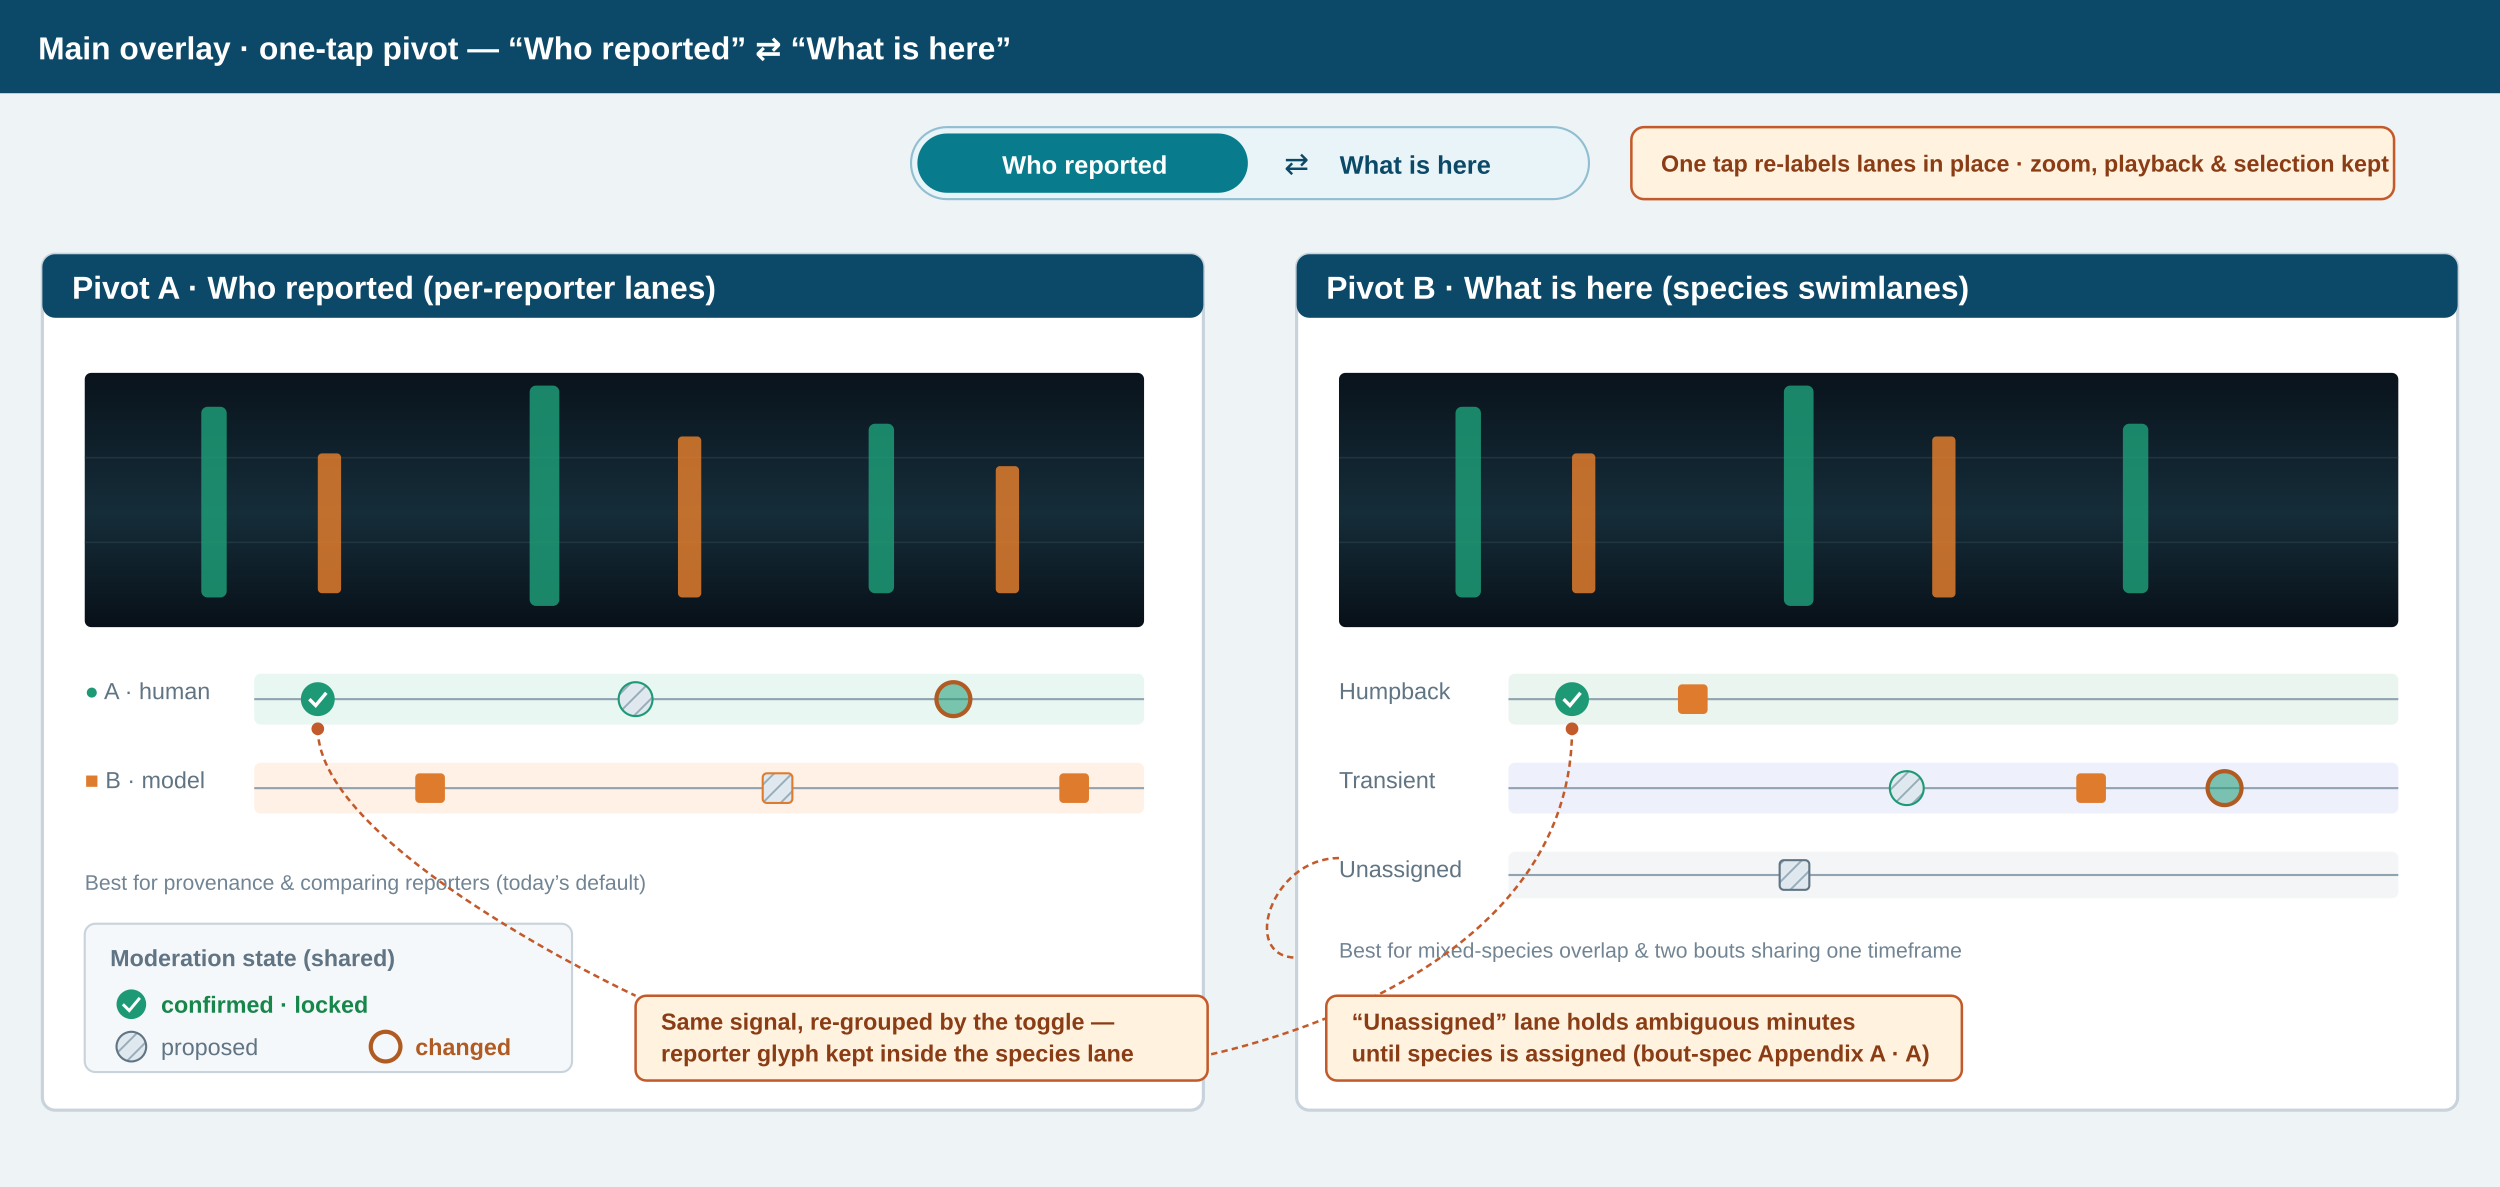
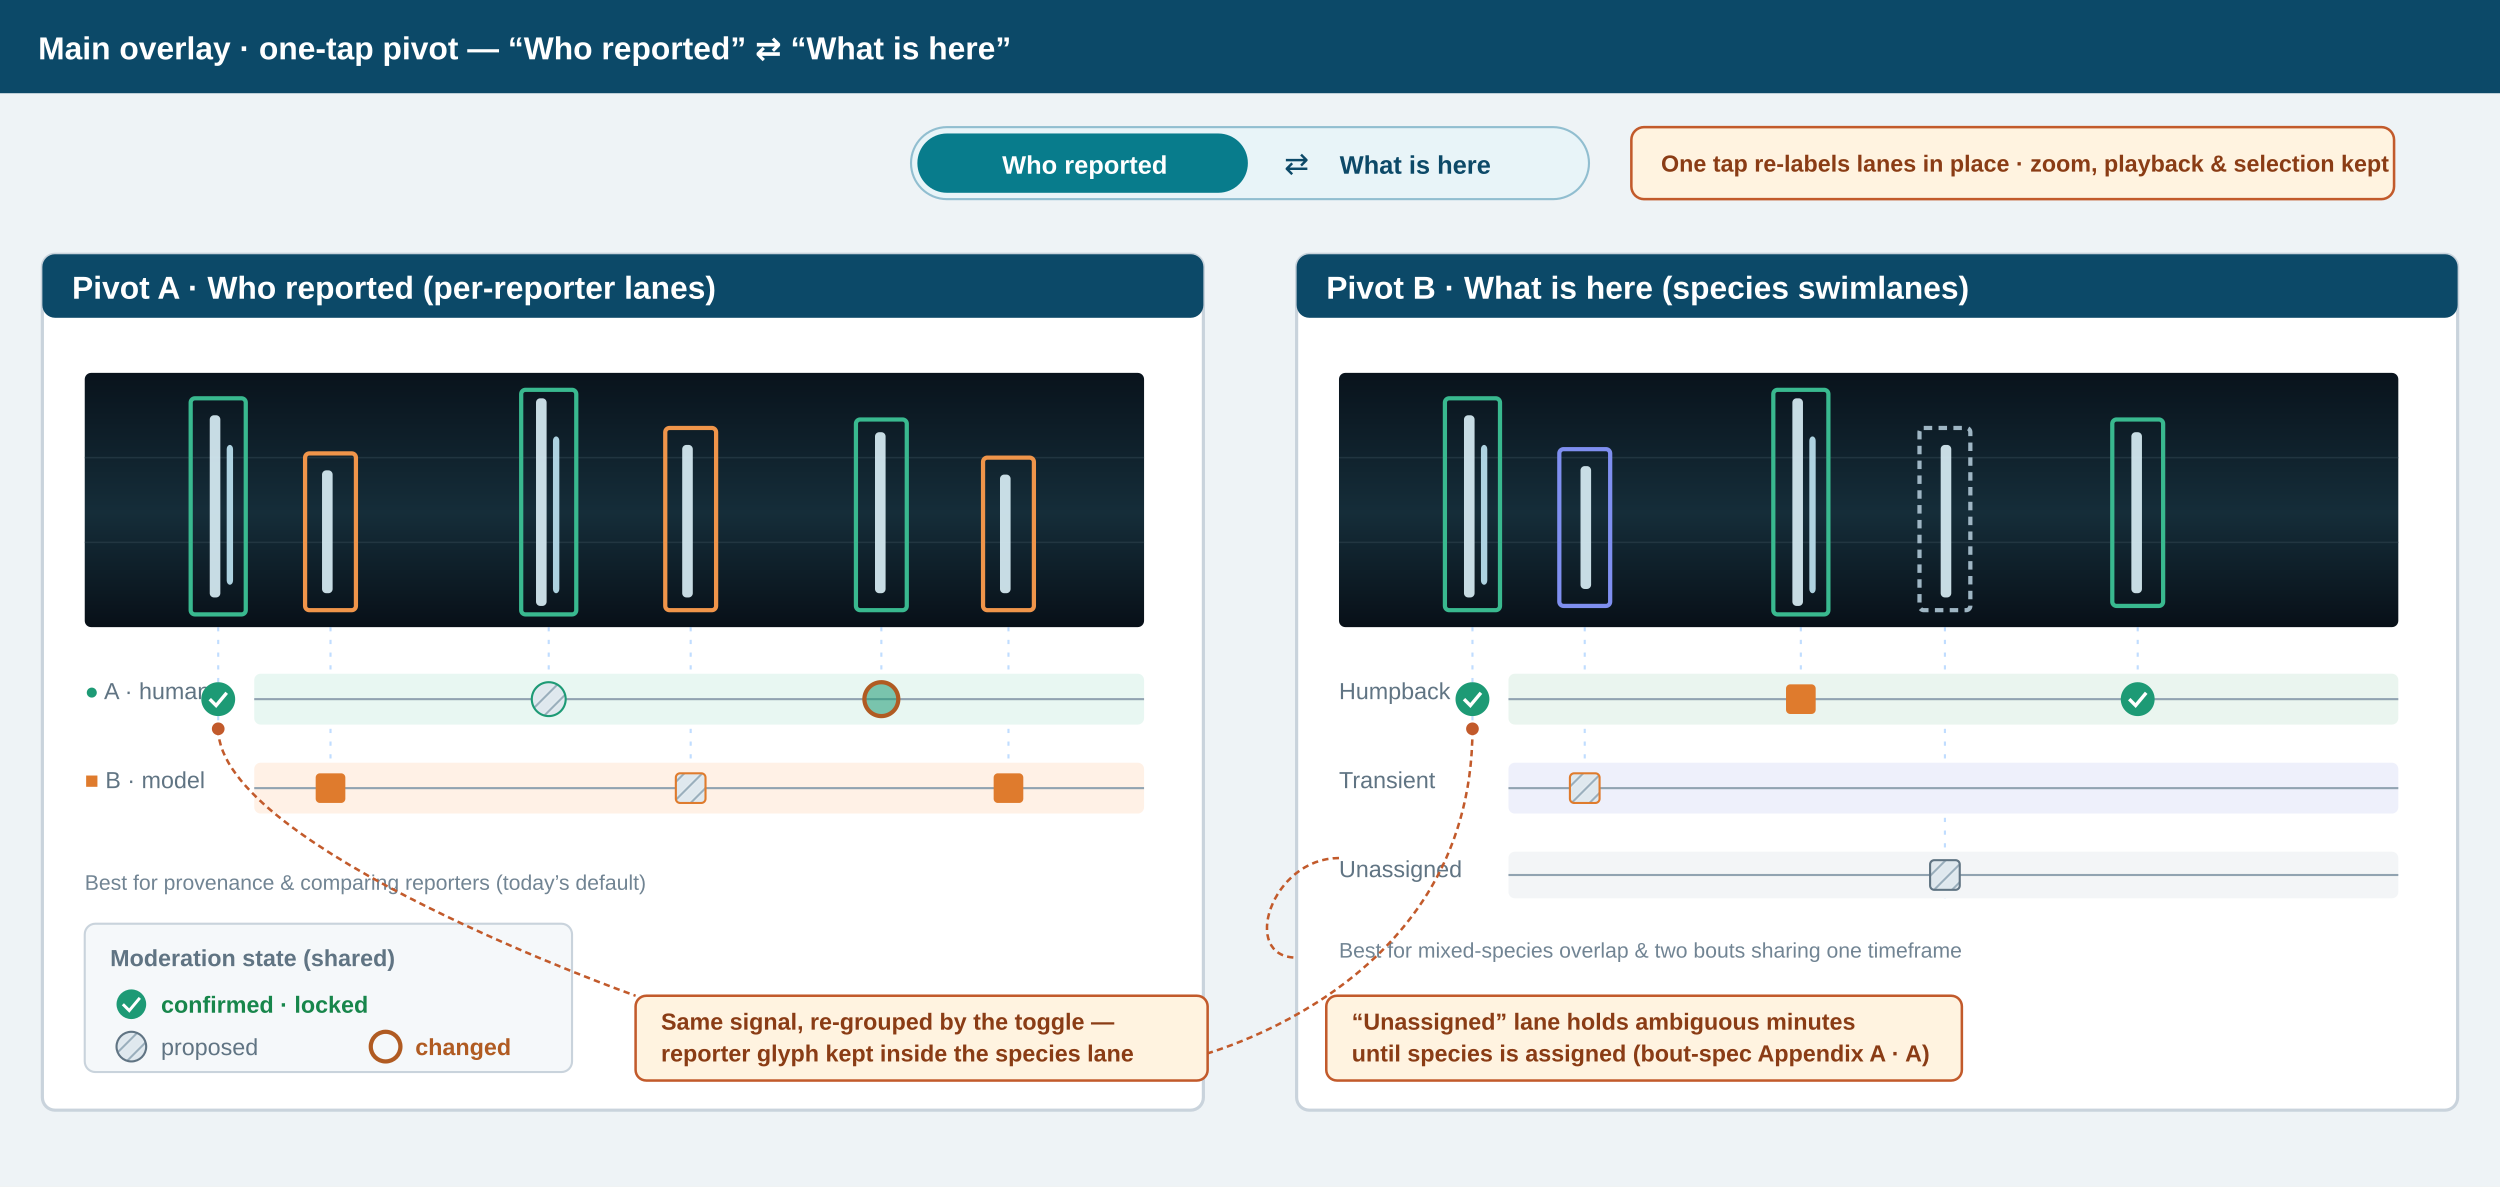
<svg xmlns="http://www.w3.org/2000/svg" width="1180" height="560" viewBox="0 0 1180 560" font-family="Segoe UI, Arial, sans-serif">
  <defs>
    <style>
      .panel{fill:#fff;stroke:#c9d3dc;stroke-width:1.5}.navy{fill:#0c4968}.title{fill:#fff;font-size:15px;font-weight:700}.label{fill:#263847;font-size:13px}.small{fill:#607483;font-size:11px}.tiny{fill:#718493;font-size:10px}.chip{fill:#e8f4f8;stroke:#91bed0}.a{fill:#1d9a75}.b{fill:#df7b2d}.axis{stroke:#91a3b1;stroke-width:1}.grid{stroke:#30434f;stroke-width:.7;opacity:.55}
      .callout{fill:#fff3e0;stroke:#c25a2b;stroke-width:1.2}.calloutText{fill:#8a3c15;font-size:11px;font-weight:600}.leader{stroke:#c25a2b;stroke-width:1.2;stroke-dasharray:3 2;fill:none}.cdot{fill:#c25a2b}
      .ok{fill:#17864b;font-size:11px;font-weight:700}.amber{fill:#b05b22;font-size:11px;font-weight:700}
    </style>
    <linearGradient id="spec" x1="0" y1="0" x2="0" y2="1">
      <stop offset="0" stop-color="#09131c" />
      <stop offset=".55" stop-color="#152d39" />
      <stop offset="1" stop-color="#081018" />
    </linearGradient>
    <pattern id="hatch" width="6" height="6" patternTransform="rotate(45)" patternUnits="userSpaceOnUse">
      <rect width="6" height="6" fill="#dfe8ee" />
      <line x1="0" y1="0" x2="0" y2="6" stroke="#9fb3c0" stroke-width="2" />
    </pattern>
  </defs>
  <rect width="1180" height="560" fill="#eef3f6" />
  <rect width="1180" height="44" class="navy" />
  <text x="18" y="28" class="title" font-size="17">Main overlay · one-tap pivot — “Who reported” ⇄ “What is here”</text>
  <rect x="430" y="60" width="320" height="34" rx="17" class="chip" />
  <rect x="433" y="63" width="156" height="28" rx="14" fill="#087c8c" />
  <text x="512" y="82" fill="#fff" font-size="12" font-weight="700" text-anchor="middle">Who reported</text>
  <text x="668" y="82" fill="#0c4968" font-size="12" font-weight="700" text-anchor="middle">What is here</text>
  <text x="612" y="82" font-size="14" fill="#0c4968" text-anchor="middle">⇄</text>
  <rect x="770" y="60" width="360" height="34" rx="6" class="callout" />
  <text x="784" y="81" class="calloutText">One tap re-labels lanes in place · zoom, playback &amp; selection kept</text>
  <rect x="20" y="120" width="548" height="404" rx="6" class="panel" />
  <rect x="20" y="120" width="548" height="30" rx="6" class="navy" />
  <text x="34" y="141" class="title">Pivot A · Who reported (per-reporter lanes)</text>
  <rect x="40" y="176" width="500" height="120" rx="3" fill="url(#spec)" />
  <g class="grid">
    <line x1="40" y1="216" x2="540" y2="216" />
    <line x1="40" y1="256" x2="540" y2="256" />
  </g>
-   <g opacity=".85" fill="#1d9a75">
-     <rect x="95" y="192" width="12" height="90" rx="3" />
-     <rect x="250" y="182" width="14" height="104" rx="3" />
-     <rect x="410" y="200" width="12" height="80" rx="3" />
+   <g opacity=".9">
+     <rect x="99" y="196" width="5" height="86" rx="2" fill="#dcf1f8" />
+     <rect x="107" y="210" width="3" height="66" rx="2" fill="#bfe6f4" />
+     <rect x="152" y="222" width="5" height="58" rx="2" fill="#dcf1f8" />
+     <rect x="253" y="188" width="5" height="98" rx="2" fill="#dcf1f8" />
+     <rect x="261" y="206" width="3" height="74" rx="2" fill="#bfe6f4" />
+     <rect x="322" y="210" width="5" height="72" rx="2" fill="#dcf1f8" />
+     <rect x="413" y="204" width="5" height="76" rx="2" fill="#dcf1f8" />
+     <rect x="472" y="224" width="5" height="56" rx="2" fill="#dcf1f8" />
  </g>
-   <g opacity=".85" fill="#df7b2d">
-     <rect x="150" y="214" width="11" height="66" rx="2" />
-     <rect x="320" y="206" width="11" height="76" rx="2" />
-     <rect x="470" y="220" width="11" height="60" rx="2" />
+   <g fill="none" stroke-width="2">
+     <rect x="90" y="188" width="26" height="102" rx="2" stroke="#39b98f" />
+     <rect x="246" y="184" width="26" height="106" rx="2" stroke="#39b98f" />
+     <rect x="404" y="198" width="24" height="90" rx="2" stroke="#39b98f" />
+     <rect x="144" y="214" width="24" height="74" rx="2" stroke="#f0954a" />
+     <rect x="314" y="202" width="24" height="86" rx="2" stroke="#f0954a" />
+     <rect x="464" y="216" width="24" height="72" rx="2" stroke="#f0954a" />
+   </g>
+   <g stroke="#61a9ff" stroke-width="1" stroke-dasharray="2 4" opacity=".4">
+     <line x1="103" y1="296" x2="103" y2="342" />
+     <line x1="259" y1="296" x2="259" y2="342" />
+     <line x1="416" y1="296" x2="416" y2="342" />
+     <line x1="156" y1="296" x2="156" y2="384" />
+     <line x1="326" y1="296" x2="326" y2="384" />
+     <line x1="476" y1="296" x2="476" y2="384" />
  </g>
  <text x="40" y="330" class="small">
    <tspan fill="#1d9a75">●</tspan> A · human</text>
  <rect x="120" y="318" width="420" height="24" rx="3" fill="#e8f7f2" />
  <line x1="120" y1="330" x2="540" y2="330" class="axis" />
-   <circle cx="150" cy="330" r="8" class="a" />
-   <path d="M146 330l3 3 5-6" stroke="#fff" stroke-width="1.6" fill="none" />
-   <circle cx="300" cy="330" r="8" fill="url(#hatch)" stroke="#1d9a75" />
-   <circle cx="450" cy="330" r="8" class="a" opacity=".55" />
-   <circle cx="450" cy="330" r="8" fill="none" stroke="#b05b22" stroke-width="2" />
+   <circle cx="103" cy="330" r="8" class="a" />
+   <path d="M99 330l3 3 5-6" stroke="#fff" stroke-width="1.6" fill="none" />
+   <circle cx="259" cy="330" r="8" fill="url(#hatch)" stroke="#1d9a75" />
+   <circle cx="416" cy="330" r="8" class="a" opacity=".55" />
+   <circle cx="416" cy="330" r="8" fill="none" stroke="#b05b22" stroke-width="2" />
  <text x="40" y="372" class="small">
    <tspan fill="#df7b2d">■</tspan> B · model</text>
  <rect x="120" y="360" width="420" height="24" rx="3" fill="#fff1e6" />
  <line x1="120" y1="372" x2="540" y2="372" class="axis" />
-   <rect x="196" y="365" width="14" height="14" rx="2" class="b" />
-   <rect x="360" y="365" width="14" height="14" rx="2" fill="url(#hatch)" stroke="#df7b2d" />
-   <rect x="500" y="365" width="14" height="14" rx="2" class="b" />
+   <rect x="149" y="365" width="14" height="14" rx="2" class="b" />
+   <rect x="319" y="365" width="14" height="14" rx="2" fill="url(#hatch)" stroke="#df7b2d" />
+   <rect x="469" y="365" width="14" height="14" rx="2" class="b" />
  <text x="40" y="420" class="tiny">Best for provenance &amp; comparing reporters (today’s default)</text>
  <rect x="40" y="436" width="230" height="70" rx="5" fill="#f5f8fa" stroke="#c9d3dc" />
  <text x="52" y="456" class="small" font-weight="700">Moderation state (shared)</text>
  <circle cx="62" cy="474" r="7" class="a" />
  <path d="M58 474l3 3 5-6" stroke="#fff" stroke-width="1.4" fill="none" />
  <text x="76" y="478" class="ok">confirmed · locked</text>
  <circle cx="62" cy="494" r="7" fill="url(#hatch)" stroke="#607483" />
  <text x="76" y="498" class="small">proposed</text>
  <circle cx="182" cy="494" r="7" fill="none" stroke="#b05b22" stroke-width="2" />
  <text x="196" y="498" class="amber">changed</text>
  <rect x="612" y="120" width="548" height="404" rx="6" class="panel" />
  <rect x="612" y="120" width="548" height="30" rx="6" class="navy" />
  <text x="626" y="141" class="title">Pivot B · What is here (species swimlanes)</text>
  <rect x="632" y="176" width="500" height="120" rx="3" fill="url(#spec)" />
  <g class="grid">
    <line x1="632" y1="216" x2="1132" y2="216" />
    <line x1="632" y1="256" x2="1132" y2="256" />
  </g>
-   <g opacity=".85">
-     <rect x="687" y="192" width="12" height="90" rx="3" fill="#1d9a75" />
-     <rect x="742" y="214" width="11" height="66" rx="2" fill="#df7b2d" />
-     <rect x="842" y="182" width="14" height="104" rx="3" fill="#1d9a75" />
-     <rect x="912" y="206" width="11" height="76" rx="2" fill="#df7b2d" />
-     <rect x="1002" y="200" width="12" height="80" rx="3" fill="#1d9a75" />
+   <g opacity=".9">
+     <rect x="691" y="196" width="5" height="86" rx="2" fill="#dcf1f8" />
+     <rect x="699" y="210" width="3" height="66" rx="2" fill="#bfe6f4" />
+     <rect x="746" y="220" width="5" height="58" rx="2" fill="#dcf1f8" />
+     <rect x="846" y="188" width="5" height="98" rx="2" fill="#dcf1f8" />
+     <rect x="854" y="206" width="3" height="74" rx="2" fill="#bfe6f4" />
+     <rect x="916" y="210" width="5" height="72" rx="2" fill="#dcf1f8" />
+     <rect x="1006" y="204" width="5" height="76" rx="2" fill="#dcf1f8" />
+   </g>
+   <g fill="none" stroke-width="2">
+     <rect x="682" y="188" width="26" height="100" rx="2" stroke="#39b98f" />
+     <rect x="837" y="184" width="26" height="106" rx="2" stroke="#39b98f" />
+     <rect x="997" y="198" width="24" height="88" rx="2" stroke="#39b98f" />
+     <rect x="736" y="212" width="24" height="74" rx="2" stroke="#7f8ff0" />
+     <rect x="906" y="202" width="24" height="86" rx="2" stroke="#9fb6c4" stroke-dasharray="4 3" />
+   </g>
+   <g stroke="#61a9ff" stroke-width="1" stroke-dasharray="2 4" opacity=".4">
+     <line x1="695" y1="296" x2="695" y2="342" />
+     <line x1="850" y1="296" x2="850" y2="342" />
+     <line x1="1009" y1="296" x2="1009" y2="342" />
+     <line x1="748" y1="296" x2="748" y2="384" />
+     <line x1="918" y1="296" x2="918" y2="424" />
  </g>
  <text x="632" y="330" class="small">Humpback</text>
  <rect x="712" y="318" width="420" height="24" rx="3" fill="#eaf5ef" />
  <line x1="712" y1="330" x2="1132" y2="330" class="axis" />
-   <circle cx="742" cy="330" r="8" class="a" />
-   <path d="M738 330l3 3 5-6" stroke="#fff" stroke-width="1.6" fill="none" />
-   <rect x="792" y="323" width="14" height="14" rx="2" class="b" />
+   <circle cx="695" cy="330" r="8" class="a" />
+   <path d="M691 330l3 3 5-6" stroke="#fff" stroke-width="1.6" fill="none" />
+   <rect x="843" y="323" width="14" height="14" rx="2" class="b" />
+   <circle cx="1009" cy="330" r="8" class="a" />
+   <path d="M1005 330l3 3 5-6" stroke="#fff" stroke-width="1.6" fill="none" />
  <text x="632" y="372" class="small">Transient</text>
  <rect x="712" y="360" width="420" height="24" rx="3" fill="#eef0fb" />
  <line x1="712" y1="372" x2="1132" y2="372" class="axis" />
-   <circle cx="900" cy="372" r="8" fill="url(#hatch)" stroke="#1d9a75" />
-   <rect x="980" y="365" width="14" height="14" rx="2" class="b" />
-   <circle cx="1050" cy="372" r="8" class="a" opacity=".55" />
-   <circle cx="1050" cy="372" r="8" fill="none" stroke="#b05b22" stroke-width="2" />
+   <rect x="741" y="365" width="14" height="14" rx="2" fill="url(#hatch)" stroke="#df7b2d" />
  <text x="632" y="414" class="small">Unassigned</text>
  <rect x="712" y="402" width="420" height="22" rx="3" fill="#f3f5f7" />
  <line x1="712" y1="413" x2="1132" y2="413" class="axis" />
-   <rect x="840" y="406" width="14" height="14" rx="2" fill="url(#hatch)" stroke="#607483" />
+   <rect x="911" y="406" width="14" height="14" rx="2" fill="url(#hatch)" stroke="#607483" />
  <text x="632" y="452" class="tiny">Best for mixed-species overlap &amp; two bouts sharing one timeframe</text>
-   <path class="leader" d="M150 344 C150 400 300 470 300 470" />
-   <circle cx="150" cy="344" r="3" class="cdot" />
-   <path class="leader" d="M742 344 C742 470 560 500 560 500" />
-   <circle cx="742" cy="344" r="3" class="cdot" />
+   <path class="leader" d="M103 344 C103 400 300 470 300 470" />
+   <circle cx="103" cy="344" r="3" class="cdot" />
+   <path class="leader" d="M695 344 C695 470 560 500 560 500" />
+   <circle cx="695" cy="344" r="3" class="cdot" />
  <rect x="300" y="470" width="270" height="40" rx="5" class="callout" />
  <text x="312" y="486" class="calloutText">Same signal, re-grouped by the toggle —</text>
  <text x="312" y="501" class="calloutText">reporter glyph kept inside the species lane</text>
  <path class="leader" d="M632 405 C600 405 585 452 612 452" />
  <rect x="626" y="470" width="300" height="40" rx="5" class="callout" />
  <text x="638" y="486" class="calloutText">“Unassigned” lane holds ambiguous minutes</text>
  <text x="638" y="501" class="calloutText">until species is assigned (bout-spec Appendix A · A)</text>
</svg>
